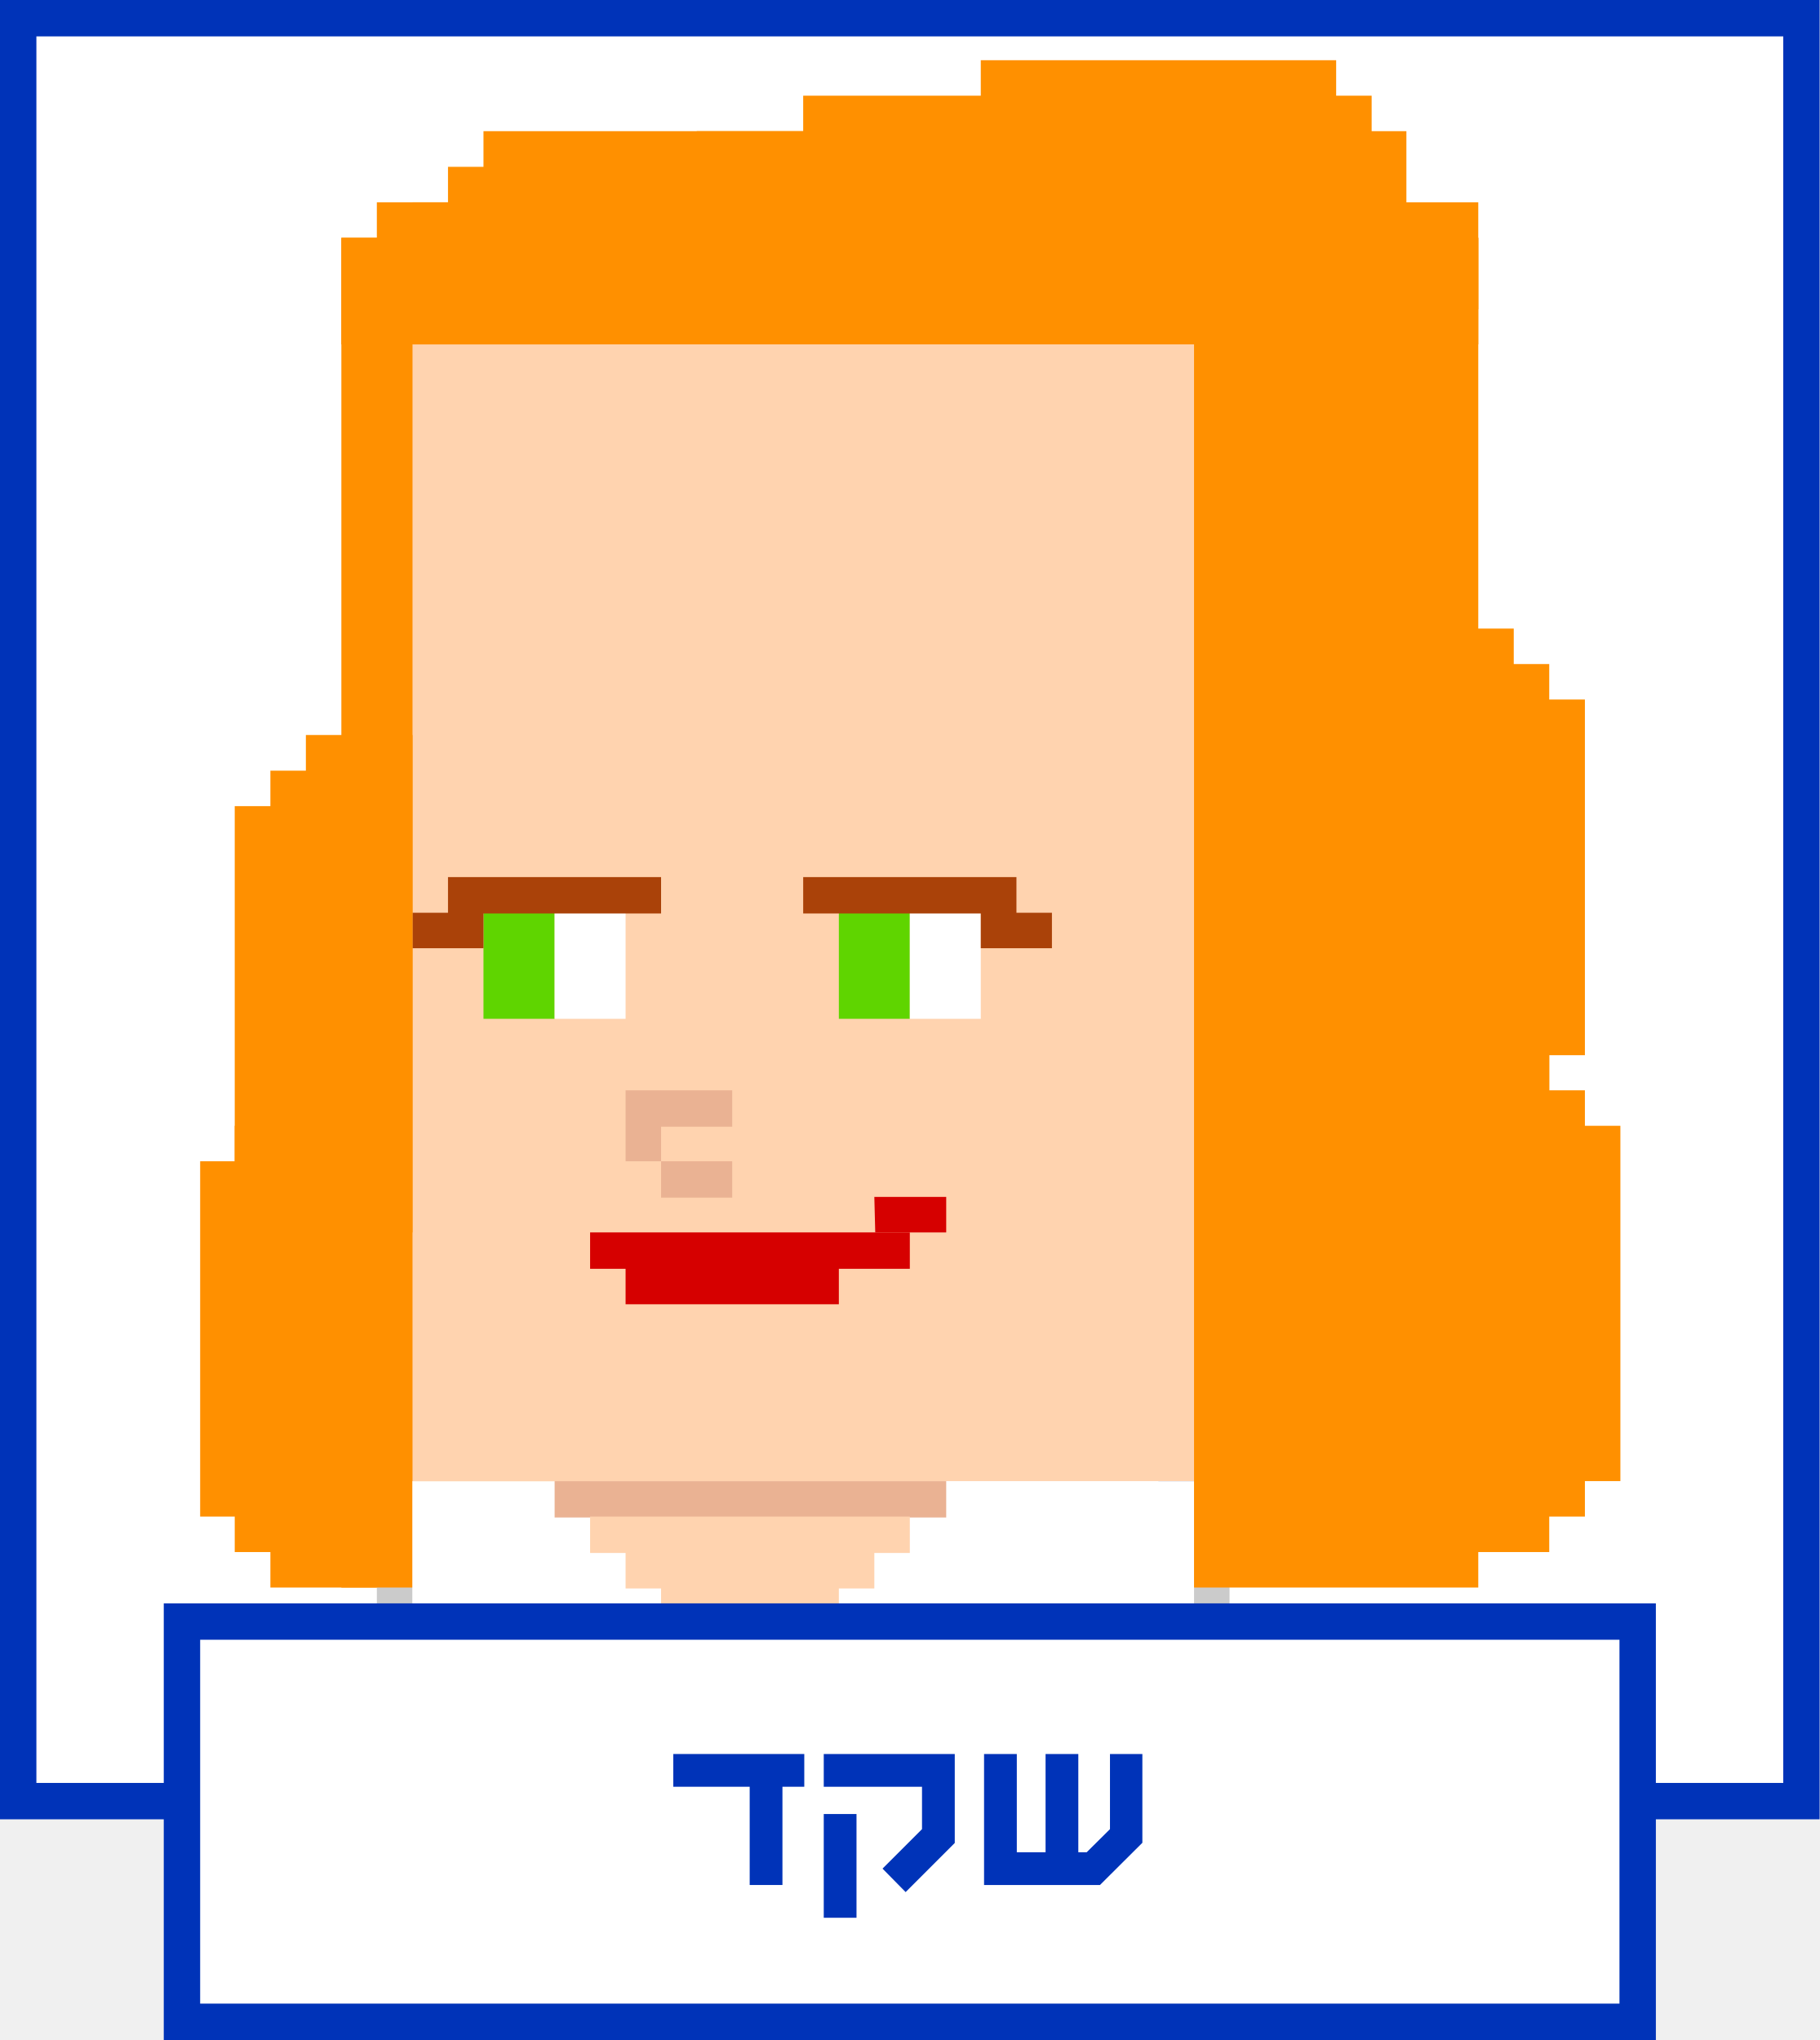
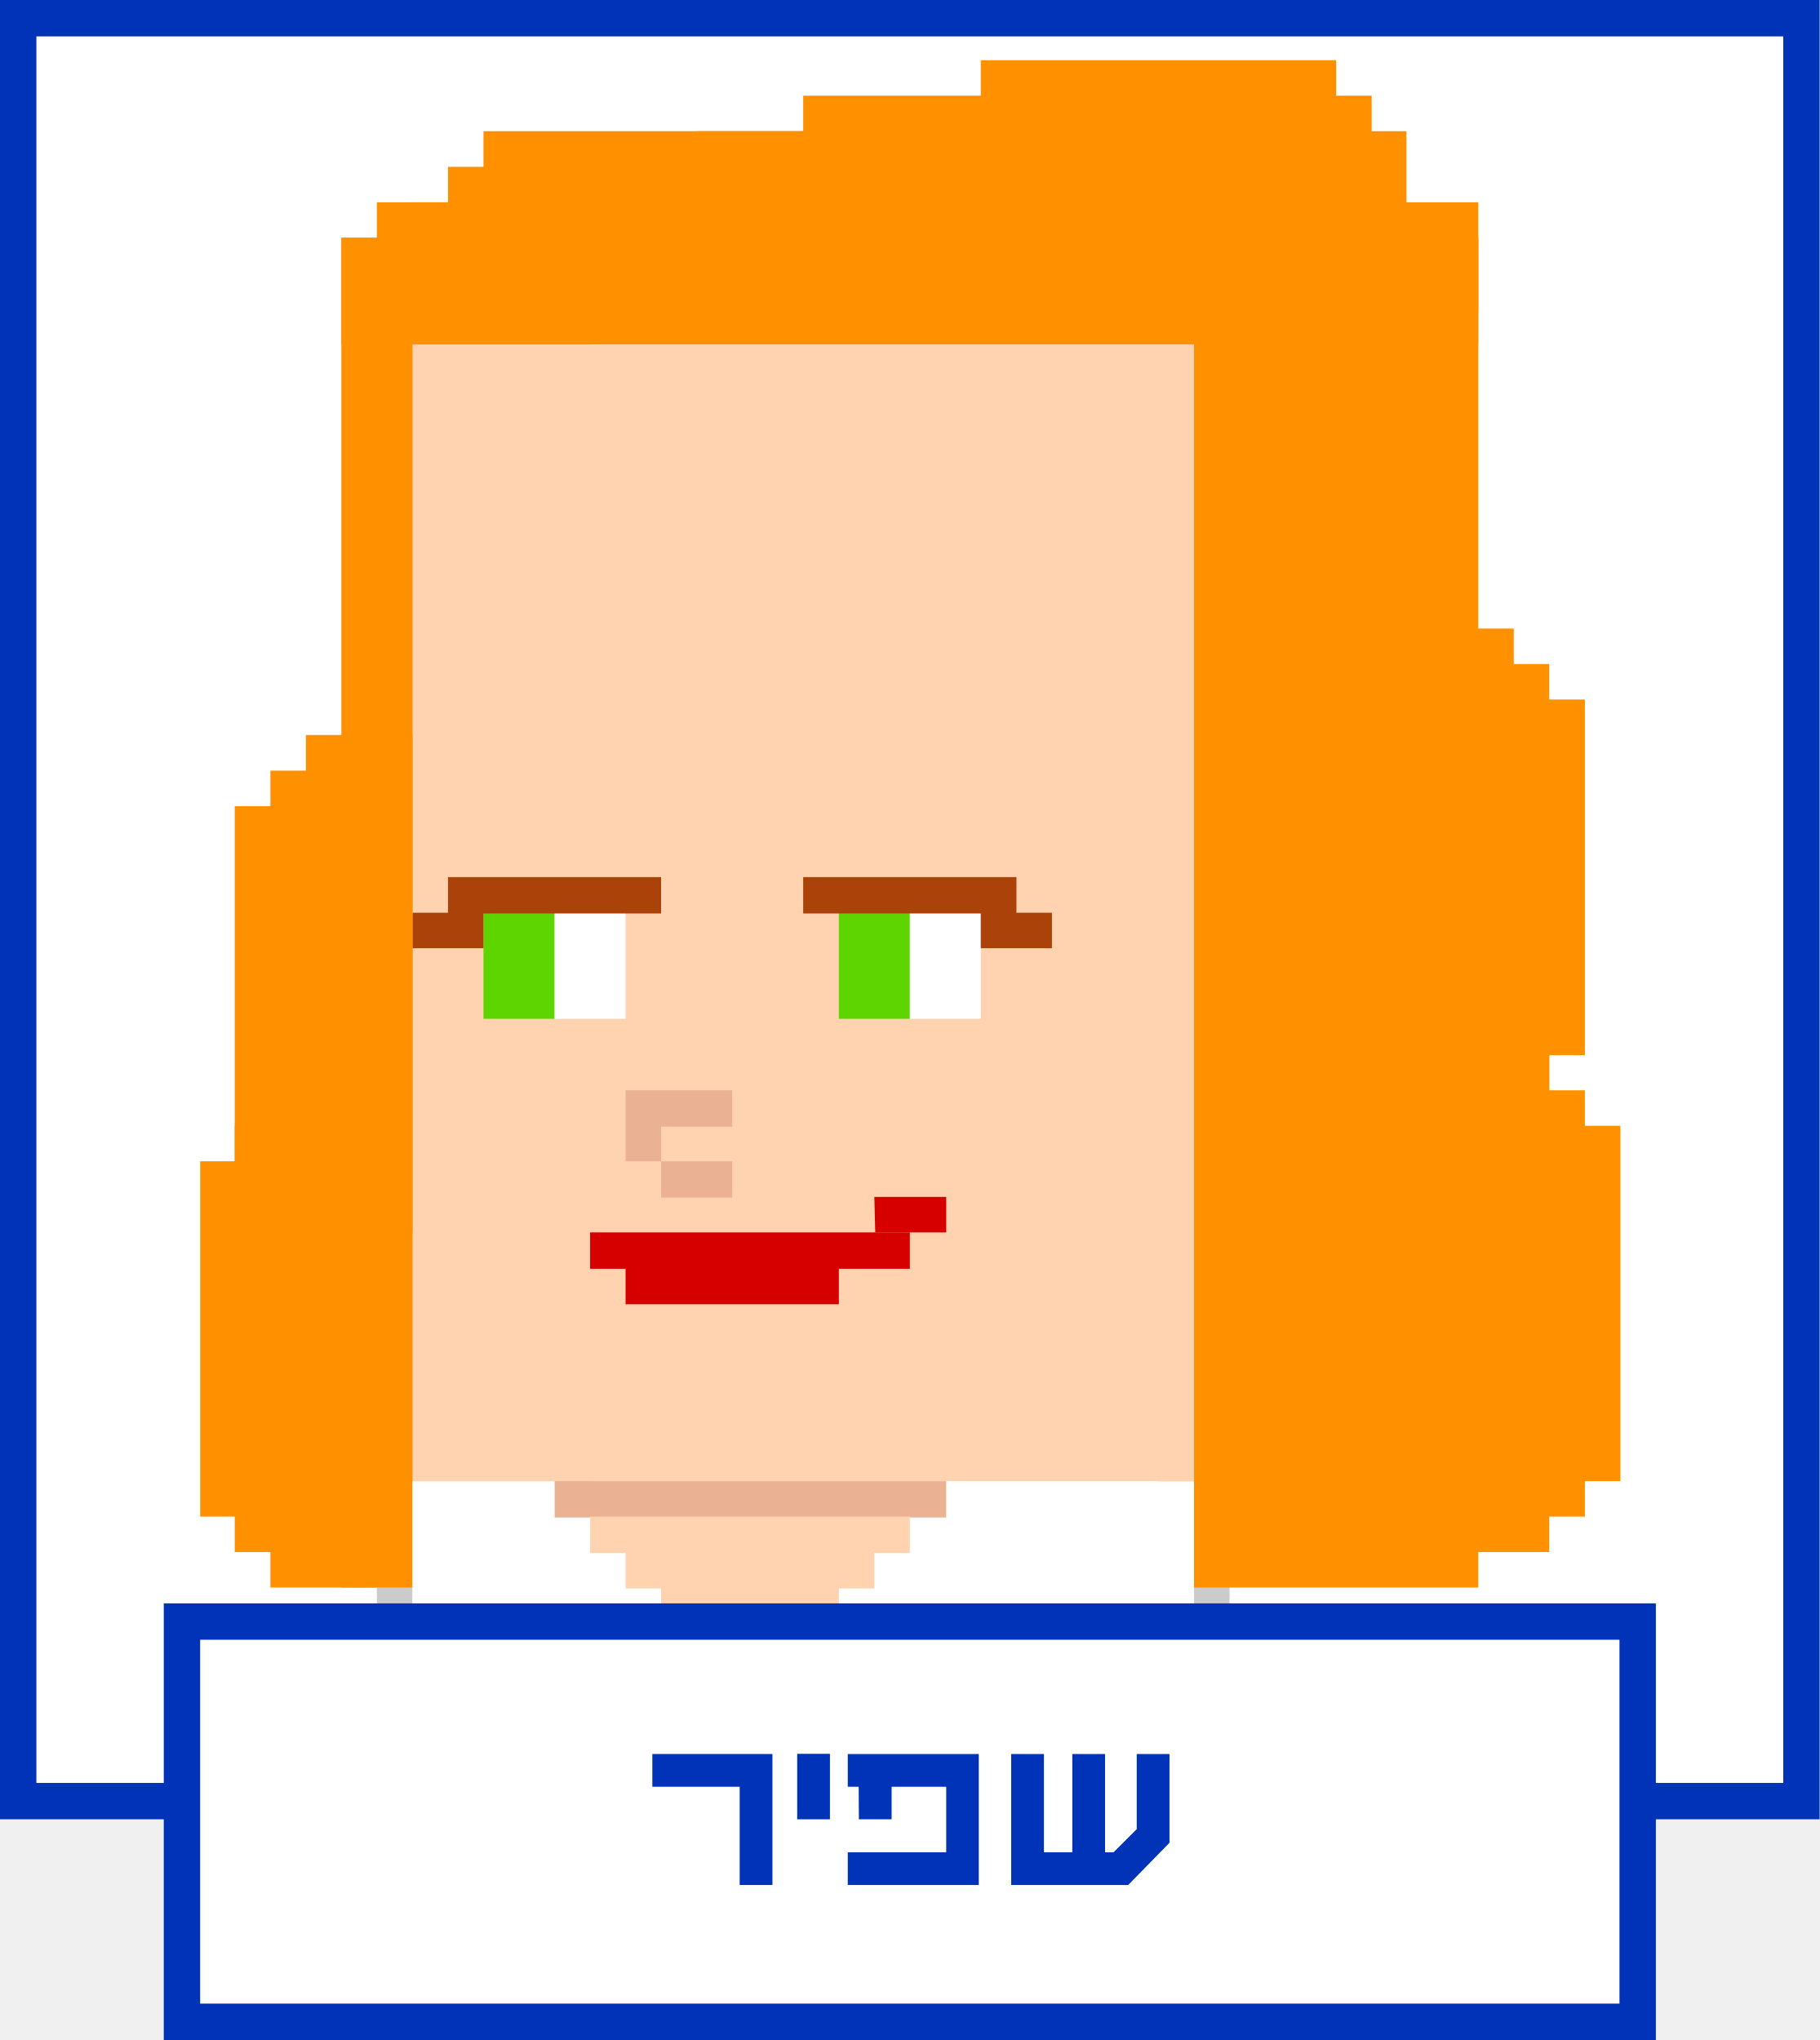
<svg xmlns="http://www.w3.org/2000/svg" viewBox="0 0 100 112.13">
  <defs>
    <style>.cls-1{fill:#fff;}.cls-2{fill:#0033b8;}.cls-3{fill:#00388b;}.cls-4{fill:#05224d;}.cls-5{fill:#ffd3af;}.cls-6{fill:#cbcbcb;}.cls-7{fill:#ff9000;}.cls-8{fill:#eab293;}.cls-9{fill:#d60000;}.cls-10{fill:#5fd500;}.cls-11{fill:#aa4209;}</style>
  </defs>
  <g id="Layer_2" data-name="Layer 2">
    <g id="Layer_5" data-name="Layer 5">
      <g id="sqr-c-shaked">
        <rect class="cls-1" width="100" height="100" />
        <path class="cls-2" d="M98,2V98H2V2H98m2-2H0V100H100V0Z" />
        <rect class="cls-3" x="63.66" y="69.69" width="17.58" height="41.44" />
        <rect class="cls-4" x="69.52" y="69.69" width="7.81" height="41.44" />
        <rect class="cls-5" x="14.85" y="108.74" width="11.72" height="2.39" />
        <path class="cls-1" d="M12.9,71.64H28.52v37.1H12.9Z" />
        <path class="cls-6" d="M20.71,81.41H36.33v27.33H20.71Z" />
        <path class="cls-7" d="M18.76,13.07H32.43V87.26H18.76Z" />
        <rect class="cls-1" x="22.66" y="81.41" width="50.77" height="29.72" />
        <path class="cls-8" d="M30.48,81.41H52v2H30.48Z" />
        <path class="cls-5" d="M32.43,83.36H50v2H32.43Z" />
        <path class="cls-5" d="M34.38,85.31H48.05v2H34.38Z" />
        <path class="cls-5" d="M36.33,87.26H46.1v2H36.33Z" />
        <path class="cls-6" d="M65.62,71.64H81.24v37.1H65.62Z" />
        <rect class="cls-6" x="67.57" y="87.26" width="11.71" height="23.87" />
        <rect class="cls-5" x="69.52" y="108.74" width="11.72" height="2.39" />
        <path class="cls-1" d="M67.57,71.64H83.19v37.1H67.57Z" />
        <path class="cls-5" d="M22.67,18.93H73.43V81.41H22.67Z" />
        <path class="cls-9" d="M32.43,67.74H50v2H32.43Z" />
        <path class="cls-9" d="M48.05,65.79H52v1.95h-3.9Z" />
        <path class="cls-9" d="M34.38,69.69H46.1v2H34.38Z" />
        <path class="cls-8" d="M36.33,59.93h3.91v2H36.33Z" />
        <path class="cls-8" d="M36.33,63.83h3.91v2H36.33Z" />
        <path class="cls-8" d="M34.38,59.93h1.95v3.9H34.38Z" />
        <path class="cls-10" d="M46.1,50.17H50V56H46.1Z" />
        <path class="cls-1" d="M50,50.17h3.9V56H50Z" />
        <path class="cls-11" d="M44.14,48.21H55.86v2H44.14Z" />
        <path class="cls-11" d="M53.9,50.17h3.91v1.95H53.9Z" />
        <path class="cls-10" d="M26.57,50.17h3.91V56H26.57Z" />
        <path class="cls-1" d="M30.48,50.17h3.9V56h-3.9Z" />
        <path class="cls-11" d="M24.62,48.21H36.33v2H24.62Z" />
        <path class="cls-11" d="M22.67,50.17h3.9v1.95h-3.9Z" />
        <path class="cls-5" d="M71.48,46.26h9.76V63.83H71.48Z" />
        <path class="cls-7" d="M18.76,13.07H81.24v5.86H18.76Z" />
        <path class="cls-7" d="M20.71,11.12H81.24V17H20.71Z" />
        <path class="cls-7" d="M83.19,61.88h5.86V81.41H83.19Z" />
        <path class="cls-7" d="M81.24,59.93H87.1V83.36H81.24Z" />
        <path class="cls-7" d="M79.29,58h5.85V85.31H79.29Z" />
        <path class="cls-7" d="M81.24,38.45H87.1V58H81.24Z" />
        <path class="cls-7" d="M79.29,36.5h5.85V59.93H79.29Z" />
        <path class="cls-7" d="M77.33,34.55h5.86V61.88H77.33Z" />
        <path class="cls-7" d="M53.9,3.31H73.43V9.17H53.9Z" />
        <path class="cls-7" d="M44.14,5.26H75.38v5.86H44.14Z" />
        <path class="cls-7" d="M38.29,7.21h39v5.86h-39Z" />
        <path class="cls-7" d="M26.57,7.21H46.1v5.86H26.57Z" />
        <path class="cls-7" d="M24.62,9.17H48.05V15H24.62Z" />
        <path class="cls-7" d="M22.67,11.12H50V17H22.67Z" />
        <path class="cls-7" d="M12.9,44.31h5.86V63.83H12.9Z" />
        <path class="cls-7" d="M14.86,42.36h5.85V65.79H14.86Z" />
        <path class="cls-7" d="M16.81,40.4h5.86V67.74H16.81Z" />
        <path class="cls-7" d="M11,63.83h5.86V83.36H11Z" />
        <path class="cls-7" d="M12.9,61.88h5.86V85.31H12.9Z" />
        <path class="cls-7" d="M14.86,59.93h5.85V87.26H14.86Z" />
        <path class="cls-7" d="M65.62,13.07H81.24V87.26H65.62Z" />
        <path class="cls-6" d="M42.19,89.22h2v2h-2Z" />
        <path class="cls-6" d="M40.24,91.17h1.95v2H40.24Z" />
        <path class="cls-6" d="M38.29,93.12h2v1.95h-2Z" />
        <path class="cls-6" d="M36.33,95.07h2v2h-2Z" />
        <path class="cls-6" d="M34.38,97h1.95v2H34.38Z" />
        <path class="cls-6" d="M32.43,99h2v2h-2Z" />
        <path class="cls-6" d="M30.48,100.93h1.95v1.95H30.48Z" />
        <rect class="cls-1" x="10" y="89.13" width="80" height="22" />
        <path class="cls-2" d="M91,112.13H9v-24H91Zm-80-2H89v-20H11Z" />
-         <path class="cls-2" d="M37,96.41v1.8h4.2v5.4H43v-5.4h1.2v-1.8Z" />
-         <path class="cls-2" d="M45.27,96.41v1.8h5.4v2.33l-2.17,2.17L49.77,104l2.7-2.7V96.41Zm0,3.3v5.7h1.8v-5.7Z" />
-         <path class="cls-2" d="M61,96.41v4.13l-1.28,1.27h-.46v-5.4h-1.8v5.4H55.88v-5.4h-1.8v7.2h6.37l2.33-2.32V96.41Z" />
+         <path class="cls-2" d="M42.45,96.41v7.2h-1.8v-5.4h-4.8v-1.8Z" />
+         <path class="cls-2" d="M45.61,100h-1.8v-3.6h1.8Z" />
+         <path class="cls-2" d="M47.19,98.21h-.6v-1.8h7.2v7.2h-7.2v-1.8H52v-3.6H49V100h-1.8Z" />
+         <path class="cls-2" d="M60.73,101.81h.47l1.27-1.27V96.41h1.8v4.88L62,103.61H55.57v-7.2h1.8v5.4h1.56v-5.4h1.8Z" />
      </g>
    </g>
  </g>
</svg>
